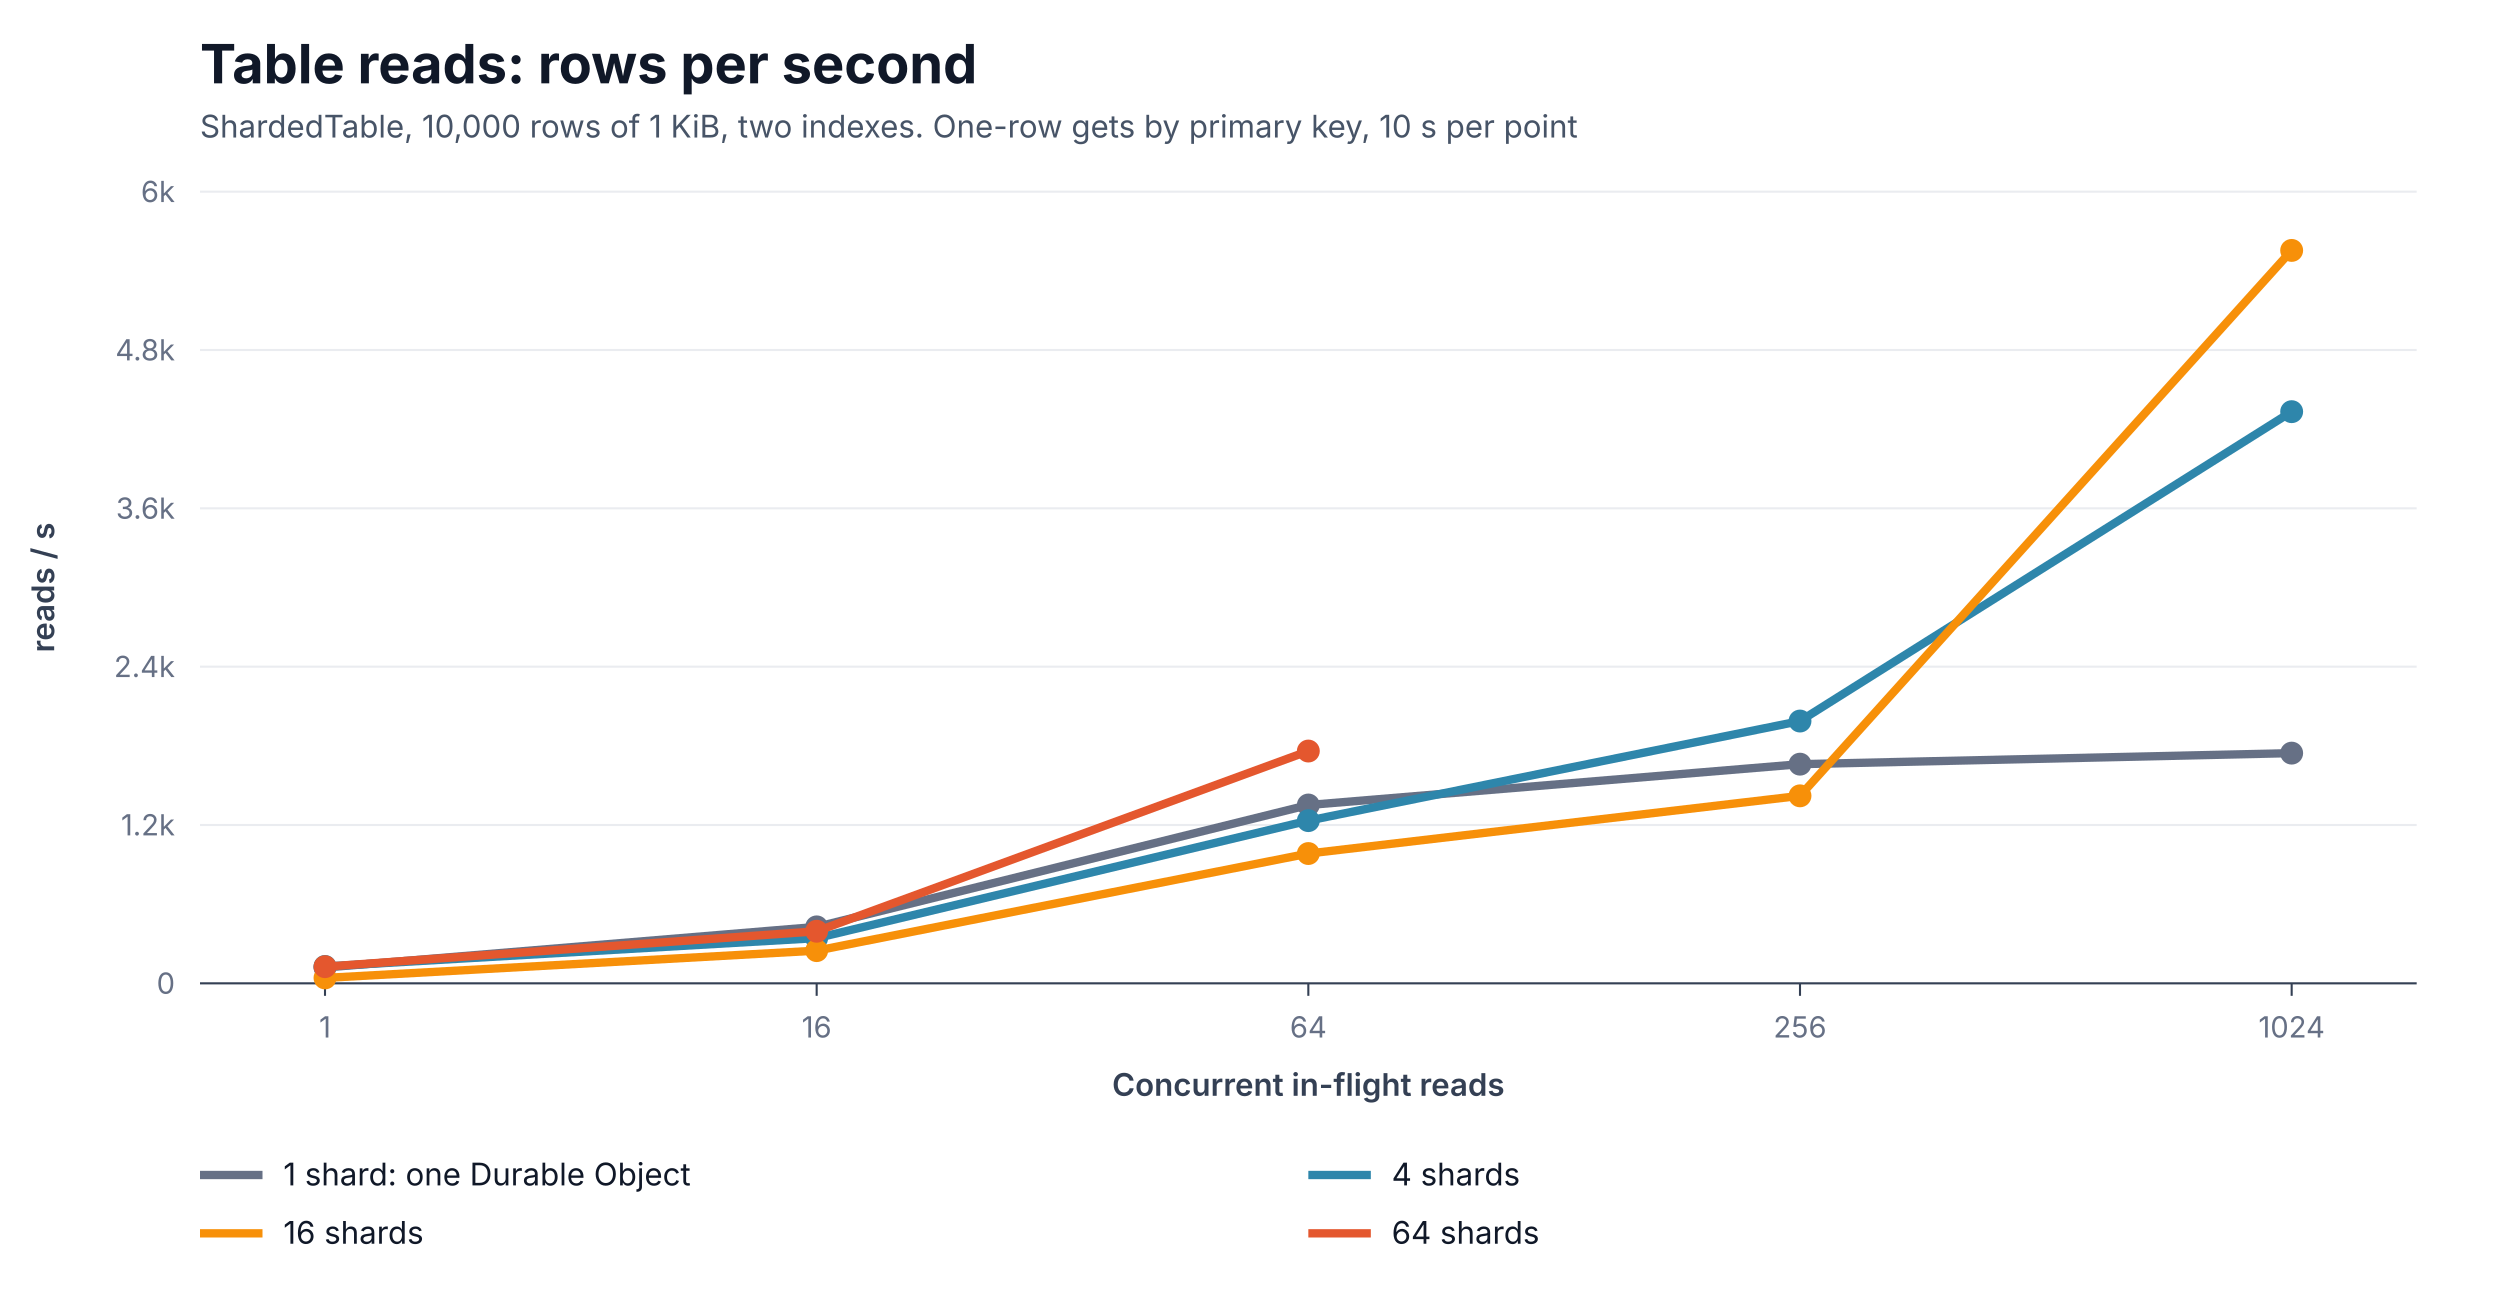
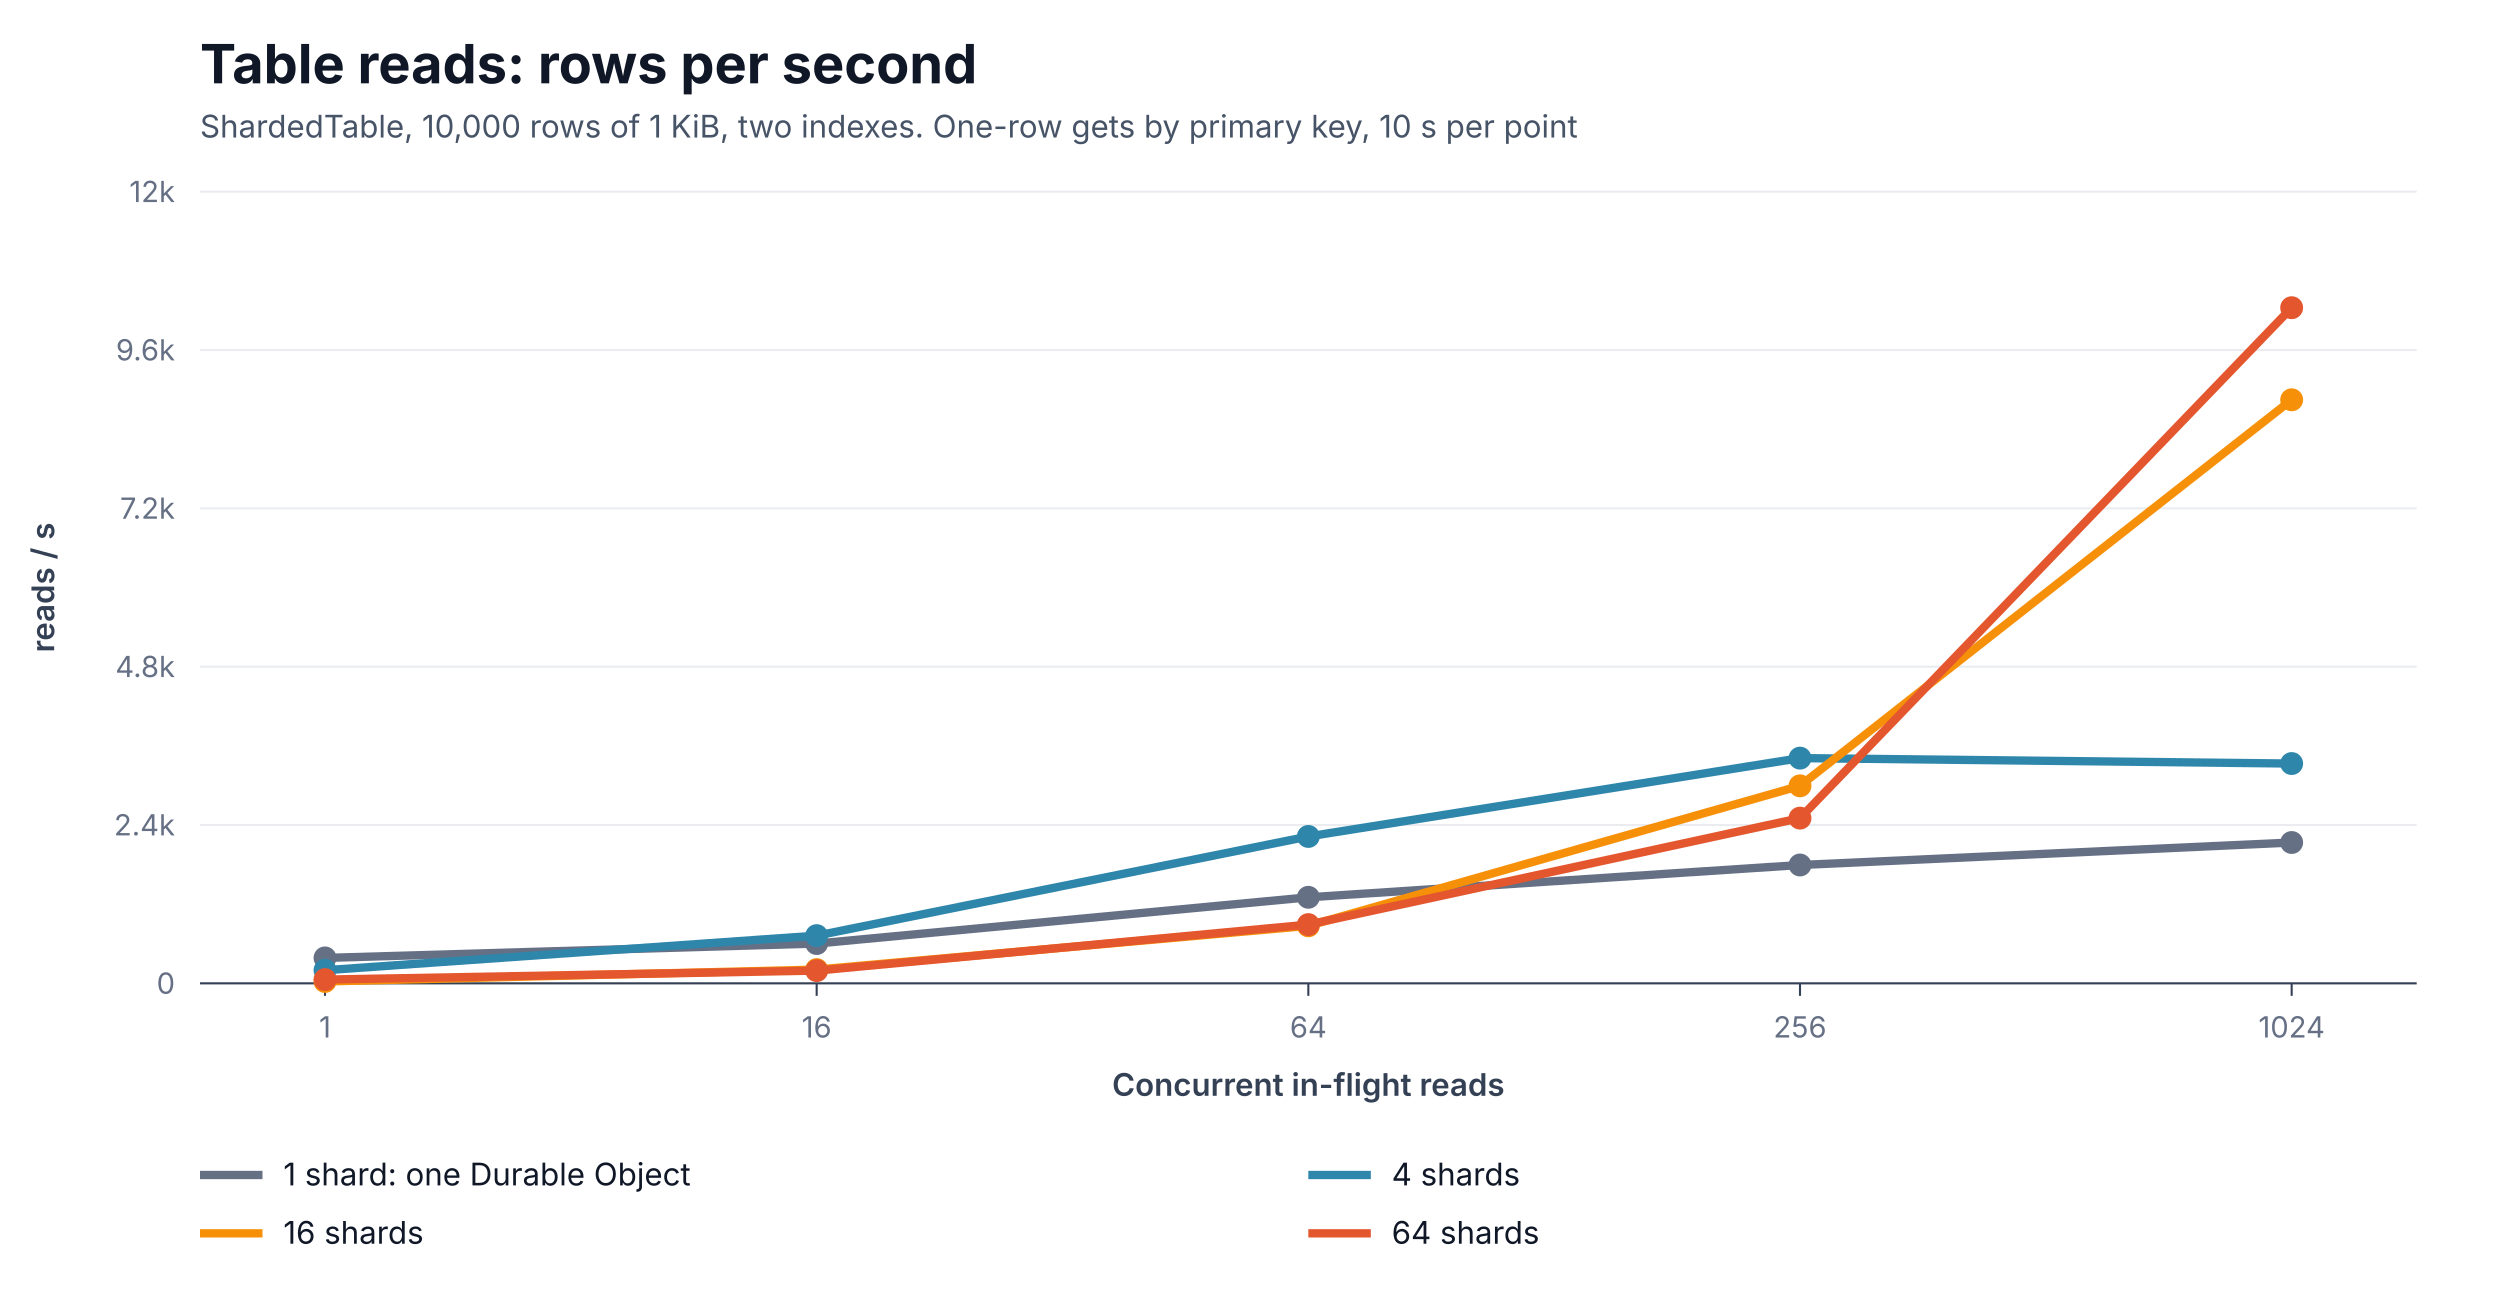
<svg xmlns="http://www.w3.org/2000/svg" width="1200" height="624" viewBox="0 0 1200 624">
  <style>text{font-family:Inter,ui-sans-serif,system-ui,-apple-system,sans-serif;fill:#101828}.title{font-size:26px;font-weight:700}.sub{font-size:15px;fill:#475467}.tick{font-size:14px;fill:#667085}.label{font-size:15px;font-weight:600;fill:#344054}.legend{font-size:15px}.grid{stroke:#eaecf0}.axisline{stroke:#344054}</style>
  <rect width="1200" height="624" fill="#fff" />
  <text x="96" y="40" class="title">Table reads: rows per second</text>
  <text x="96" y="66" class="sub">ShardedTable, 10,000 rows of 1 KiB, two indexes. One-row gets by primary key, 10 s per point</text>
  <line x1="96" x2="1160" y1="472" y2="472" class="grid" />
  <text x="84" y="477" text-anchor="end" class="tick">0</text>
  <line x1="96" x2="1160" y1="396" y2="396" class="grid" />
-   <text x="84" y="401" text-anchor="end" class="tick">1.2k</text>
+   <text x="84" y="401" text-anchor="end" class="tick">2.4k</text>
  <line x1="96" x2="1160" y1="320" y2="320" class="grid" />
-   <text x="84" y="325" text-anchor="end" class="tick">2.4k</text>
+   <text x="84" y="325" text-anchor="end" class="tick">4.8k</text>
  <line x1="96" x2="1160" y1="244" y2="244" class="grid" />
-   <text x="84" y="249" text-anchor="end" class="tick">3.6k</text>
+   <text x="84" y="249" text-anchor="end" class="tick">7.2k</text>
  <line x1="96" x2="1160" y1="168" y2="168" class="grid" />
-   <text x="84" y="173" text-anchor="end" class="tick">4.8k</text>
+   <text x="84" y="173" text-anchor="end" class="tick">9.6k</text>
  <line x1="96" x2="1160" y1="92" y2="92" class="grid" />
-   <text x="84" y="97" text-anchor="end" class="tick">6k</text>
+   <text x="84" y="97" text-anchor="end" class="tick">12k</text>
  <line x1="96" x2="1160" y1="472" y2="472" class="axisline" />
  <line x1="156" x2="156" y1="472" y2="478" class="axisline" />
  <text x="156" y="498" text-anchor="middle" class="tick">1</text>
  <line x1="392" x2="392" y1="472" y2="478" class="axisline" />
  <text x="392" y="498" text-anchor="middle" class="tick">16</text>
  <line x1="628" x2="628" y1="472" y2="478" class="axisline" />
  <text x="628" y="498" text-anchor="middle" class="tick">64</text>
  <line x1="864" x2="864" y1="472" y2="478" class="axisline" />
  <text x="864" y="498" text-anchor="middle" class="tick">256</text>
  <line x1="1100" x2="1100" y1="472" y2="478" class="axisline" />
  <text x="1100" y="498" text-anchor="middle" class="tick">1024</text>
-   <polyline points="156.0,464.4 392.0,444.9 628.0,386.4 864.0,366.8 1100.0,361.5" fill="none" stroke="#667085" stroke-width="4" stroke-linejoin="round" />
-   <circle cx="156.0" cy="464.4" r="5.5" fill="#667085" />
-   <circle cx="392.0" cy="444.9" r="5.5" fill="#667085" />
-   <circle cx="628.0" cy="386.4" r="5.5" fill="#667085" />
-   <circle cx="864.0" cy="366.8" r="5.5" fill="#667085" />
-   <circle cx="1100.0" cy="361.5" r="5.5" fill="#667085" />
-   <polyline points="156.0,463.9 392.0,450.3 628.0,393.9 864.0,346.1 1100.0,197.6" fill="none" stroke="#2e86ab" stroke-width="4" stroke-linejoin="round" />
-   <circle cx="156.0" cy="463.9" r="5.5" fill="#2e86ab" />
-   <circle cx="392.0" cy="450.3" r="5.5" fill="#2e86ab" />
-   <circle cx="628.0" cy="393.9" r="5.5" fill="#2e86ab" />
-   <circle cx="864.0" cy="346.1" r="5.5" fill="#2e86ab" />
-   <circle cx="1100.0" cy="197.6" r="5.5" fill="#2e86ab" />
-   <polyline points="156.0,469.4 392.0,456.3 628.0,409.7 864.0,382.0 1100.0,120.2" fill="none" stroke="#f79009" stroke-width="4" stroke-linejoin="round" />
-   <circle cx="156.0" cy="469.4" r="5.5" fill="#f79009" />
-   <circle cx="392.0" cy="456.3" r="5.5" fill="#f79009" />
-   <circle cx="628.0" cy="409.7" r="5.5" fill="#f79009" />
-   <circle cx="864.0" cy="382.0" r="5.5" fill="#f79009" />
-   <circle cx="1100.0" cy="120.2" r="5.5" fill="#f79009" />
-   <polyline points="156.0,464.0 392.0,447.0 628.0,360.5" fill="none" stroke="#e4572e" stroke-width="4" stroke-linejoin="round" />
-   <circle cx="156.0" cy="464.0" r="5.5" fill="#e4572e" />
-   <circle cx="392.0" cy="447.0" r="5.5" fill="#e4572e" />
-   <circle cx="628.0" cy="360.5" r="5.5" fill="#e4572e" />
+   <polyline points="156.0,459.8 392.0,452.9 628.0,430.7 864.0,415.2 1100.0,404.4" fill="none" stroke="#667085" stroke-width="4" stroke-linejoin="round" />
+   <circle cx="156.0" cy="459.8" r="5.5" fill="#667085" />
+   <circle cx="392.0" cy="452.9" r="5.5" fill="#667085" />
+   <circle cx="628.0" cy="430.7" r="5.5" fill="#667085" />
+   <circle cx="864.0" cy="415.2" r="5.5" fill="#667085" />
+   <circle cx="1100.0" cy="404.4" r="5.5" fill="#667085" />
+   <polyline points="156.0,465.7 392.0,449.1 628.0,401.5 864.0,363.9 1100.0,366.5" fill="none" stroke="#2e86ab" stroke-width="4" stroke-linejoin="round" />
+   <circle cx="156.0" cy="465.7" r="5.5" fill="#2e86ab" />
+   <circle cx="392.0" cy="449.1" r="5.5" fill="#2e86ab" />
+   <circle cx="628.0" cy="401.5" r="5.5" fill="#2e86ab" />
+   <circle cx="864.0" cy="363.9" r="5.5" fill="#2e86ab" />
+   <circle cx="1100.0" cy="366.5" r="5.5" fill="#2e86ab" />
+   <polyline points="156.0,471.1 392.0,465.4 628.0,444.4 864.0,377.2 1100.0,191.9" fill="none" stroke="#f79009" stroke-width="4" stroke-linejoin="round" />
+   <circle cx="156.0" cy="471.1" r="5.5" fill="#f79009" />
+   <circle cx="392.0" cy="465.4" r="5.5" fill="#f79009" />
+   <circle cx="628.0" cy="444.4" r="5.5" fill="#f79009" />
+   <circle cx="864.0" cy="377.2" r="5.5" fill="#f79009" />
+   <circle cx="1100.0" cy="191.9" r="5.5" fill="#f79009" />
+   <polyline points="156.0,470.2 392.0,465.9 628.0,443.8 864.0,392.7 1100.0,147.7" fill="none" stroke="#e4572e" stroke-width="4" stroke-linejoin="round" />
+   <circle cx="156.0" cy="470.2" r="5.5" fill="#e4572e" />
+   <circle cx="392.0" cy="465.9" r="5.5" fill="#e4572e" />
+   <circle cx="628.0" cy="443.8" r="5.5" fill="#e4572e" />
+   <circle cx="864.0" cy="392.7" r="5.5" fill="#e4572e" />
+   <circle cx="1100.0" cy="147.7" r="5.5" fill="#e4572e" />
  <text x="628" y="526" text-anchor="middle" class="label">Concurrent in-flight reads</text>
  <text transform="translate(26,282) rotate(-90)" text-anchor="middle" class="label">reads / s</text>
  <g transform="translate(96,564)">
    <line x1="0" x2="30" y1="0" y2="0" stroke="#667085" stroke-width="4" />
    <text x="40" y="5" class="legend">1 shard: one Durable Object</text>
  </g>
  <g transform="translate(628,564)">
    <line x1="0" x2="30" y1="0" y2="0" stroke="#2e86ab" stroke-width="4" />
    <text x="40" y="5" class="legend">4 shards</text>
  </g>
  <g transform="translate(96,592)">
    <line x1="0" x2="30" y1="0" y2="0" stroke="#f79009" stroke-width="4" />
    <text x="40" y="5" class="legend">16 shards</text>
  </g>
  <g transform="translate(628,592)">
    <line x1="0" x2="30" y1="0" y2="0" stroke="#e4572e" stroke-width="4" />
    <text x="40" y="5" class="legend">64 shards</text>
  </g>
</svg>
